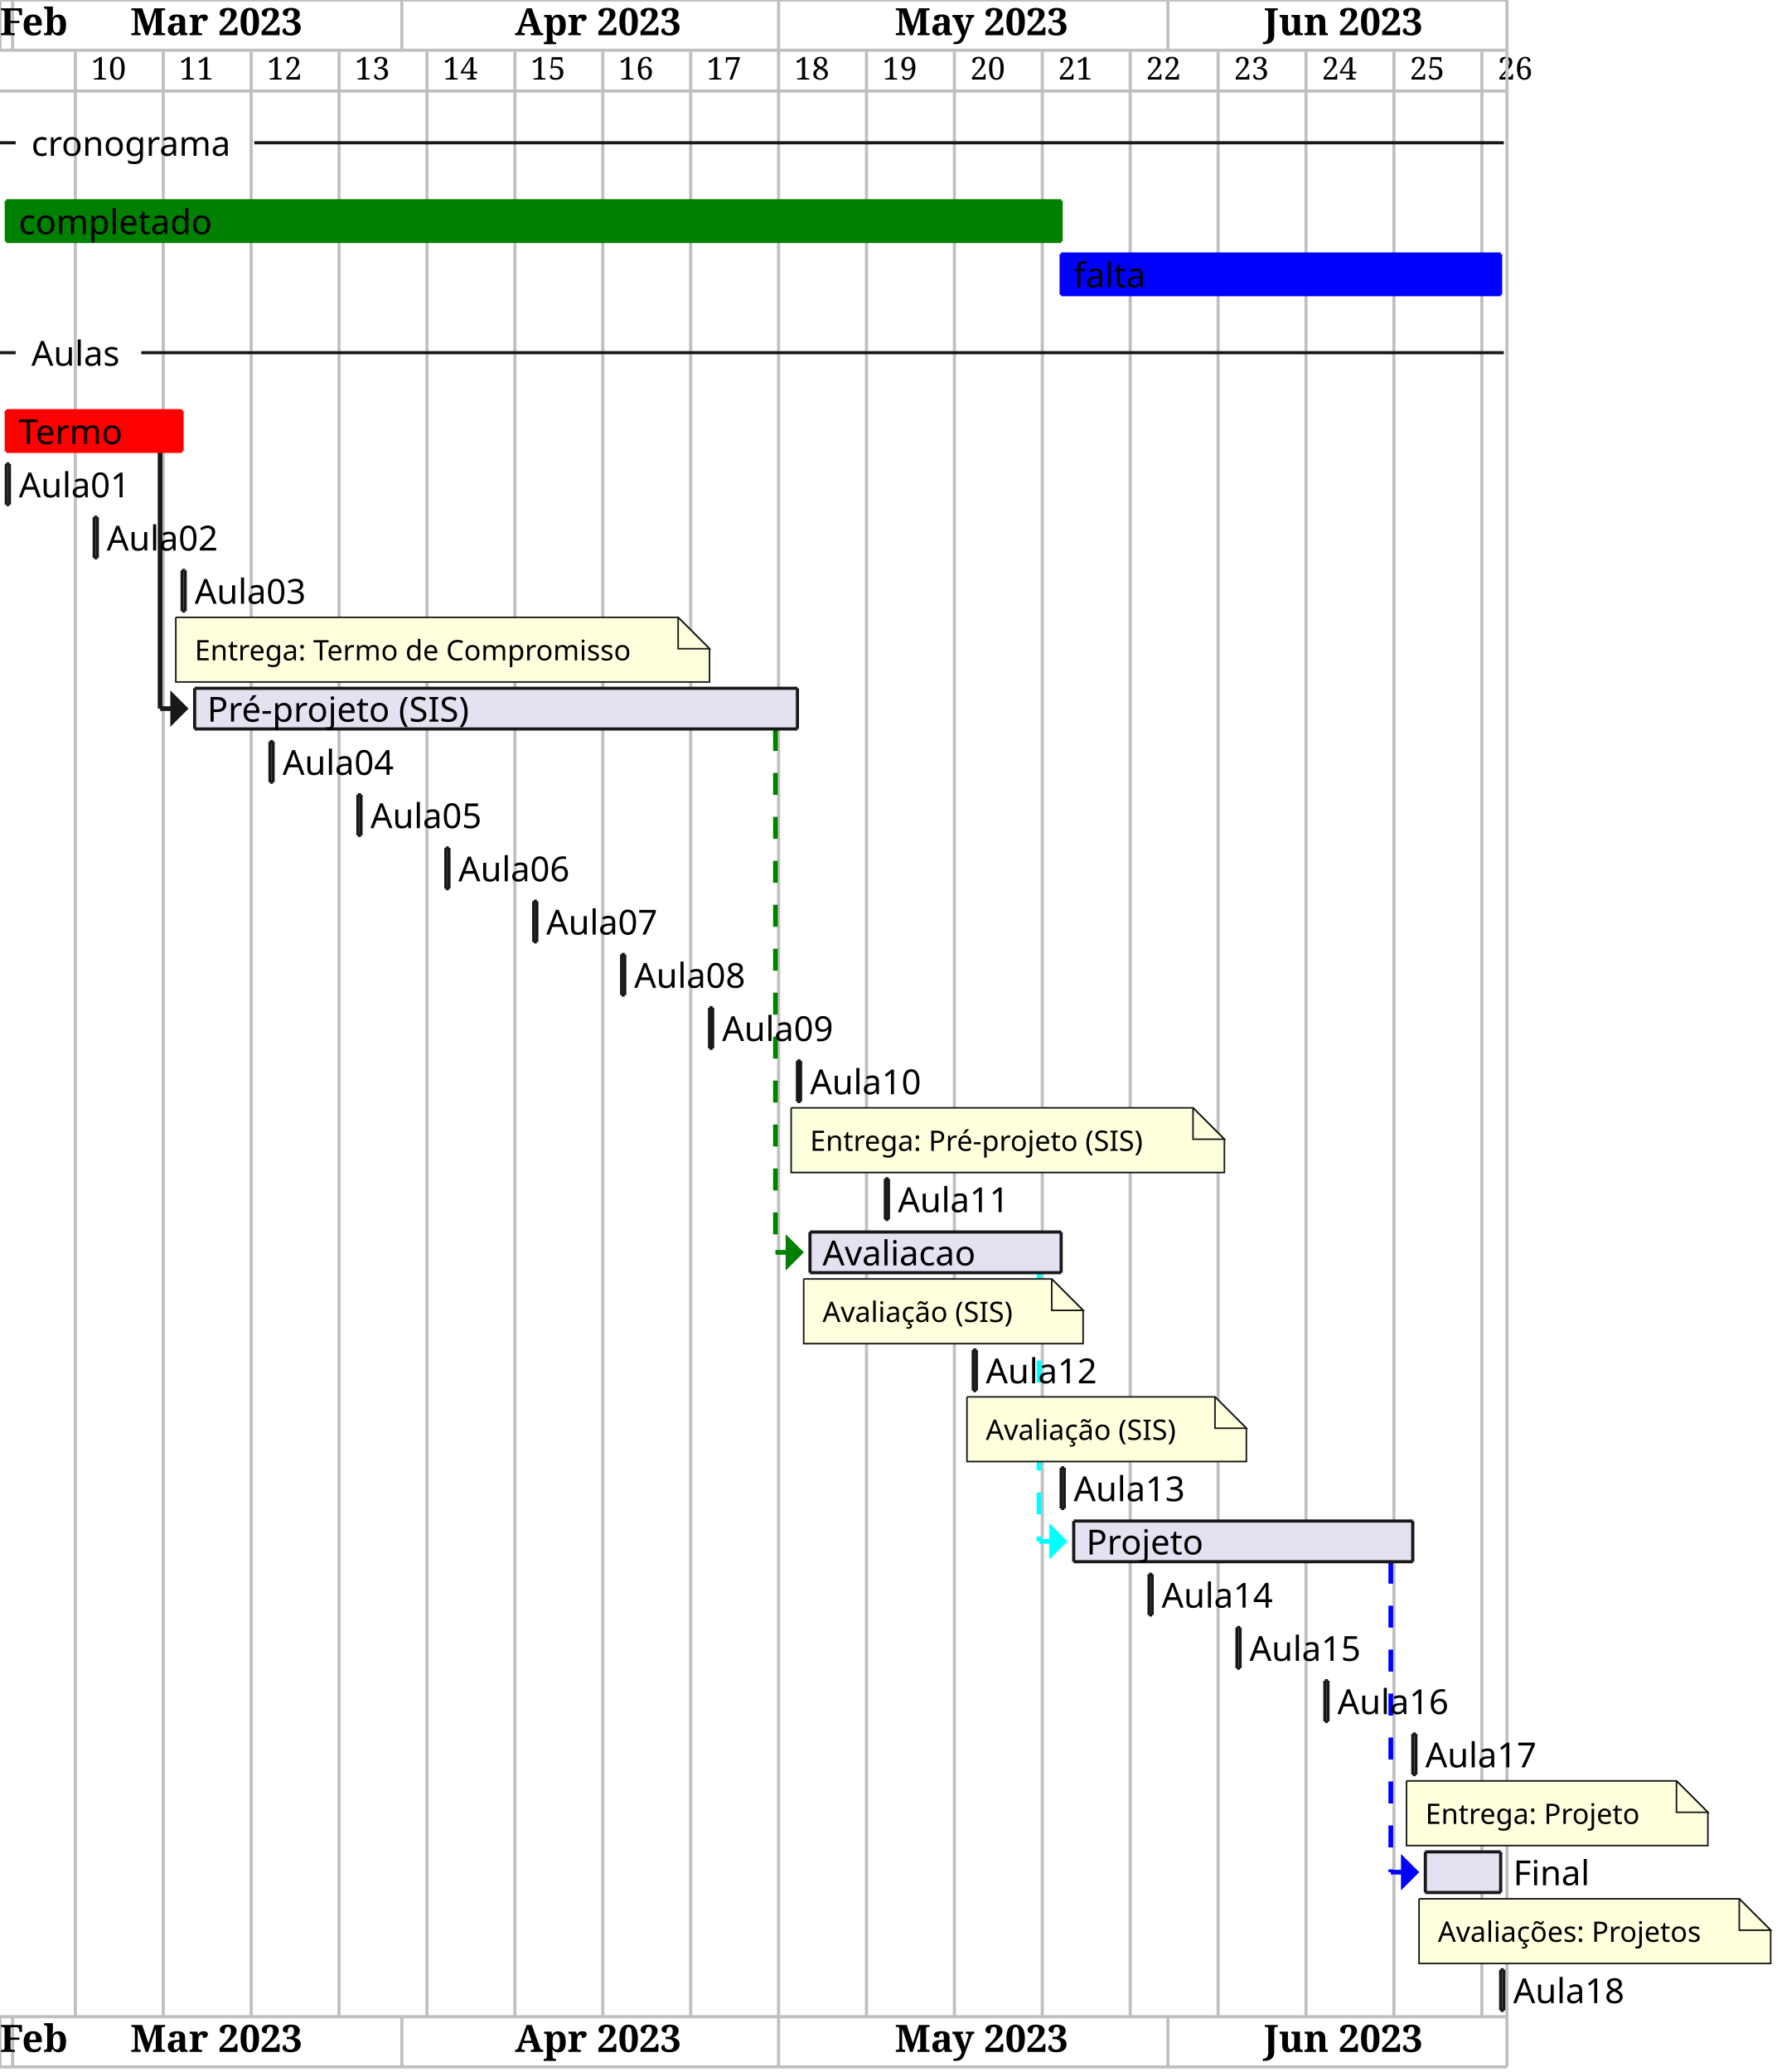
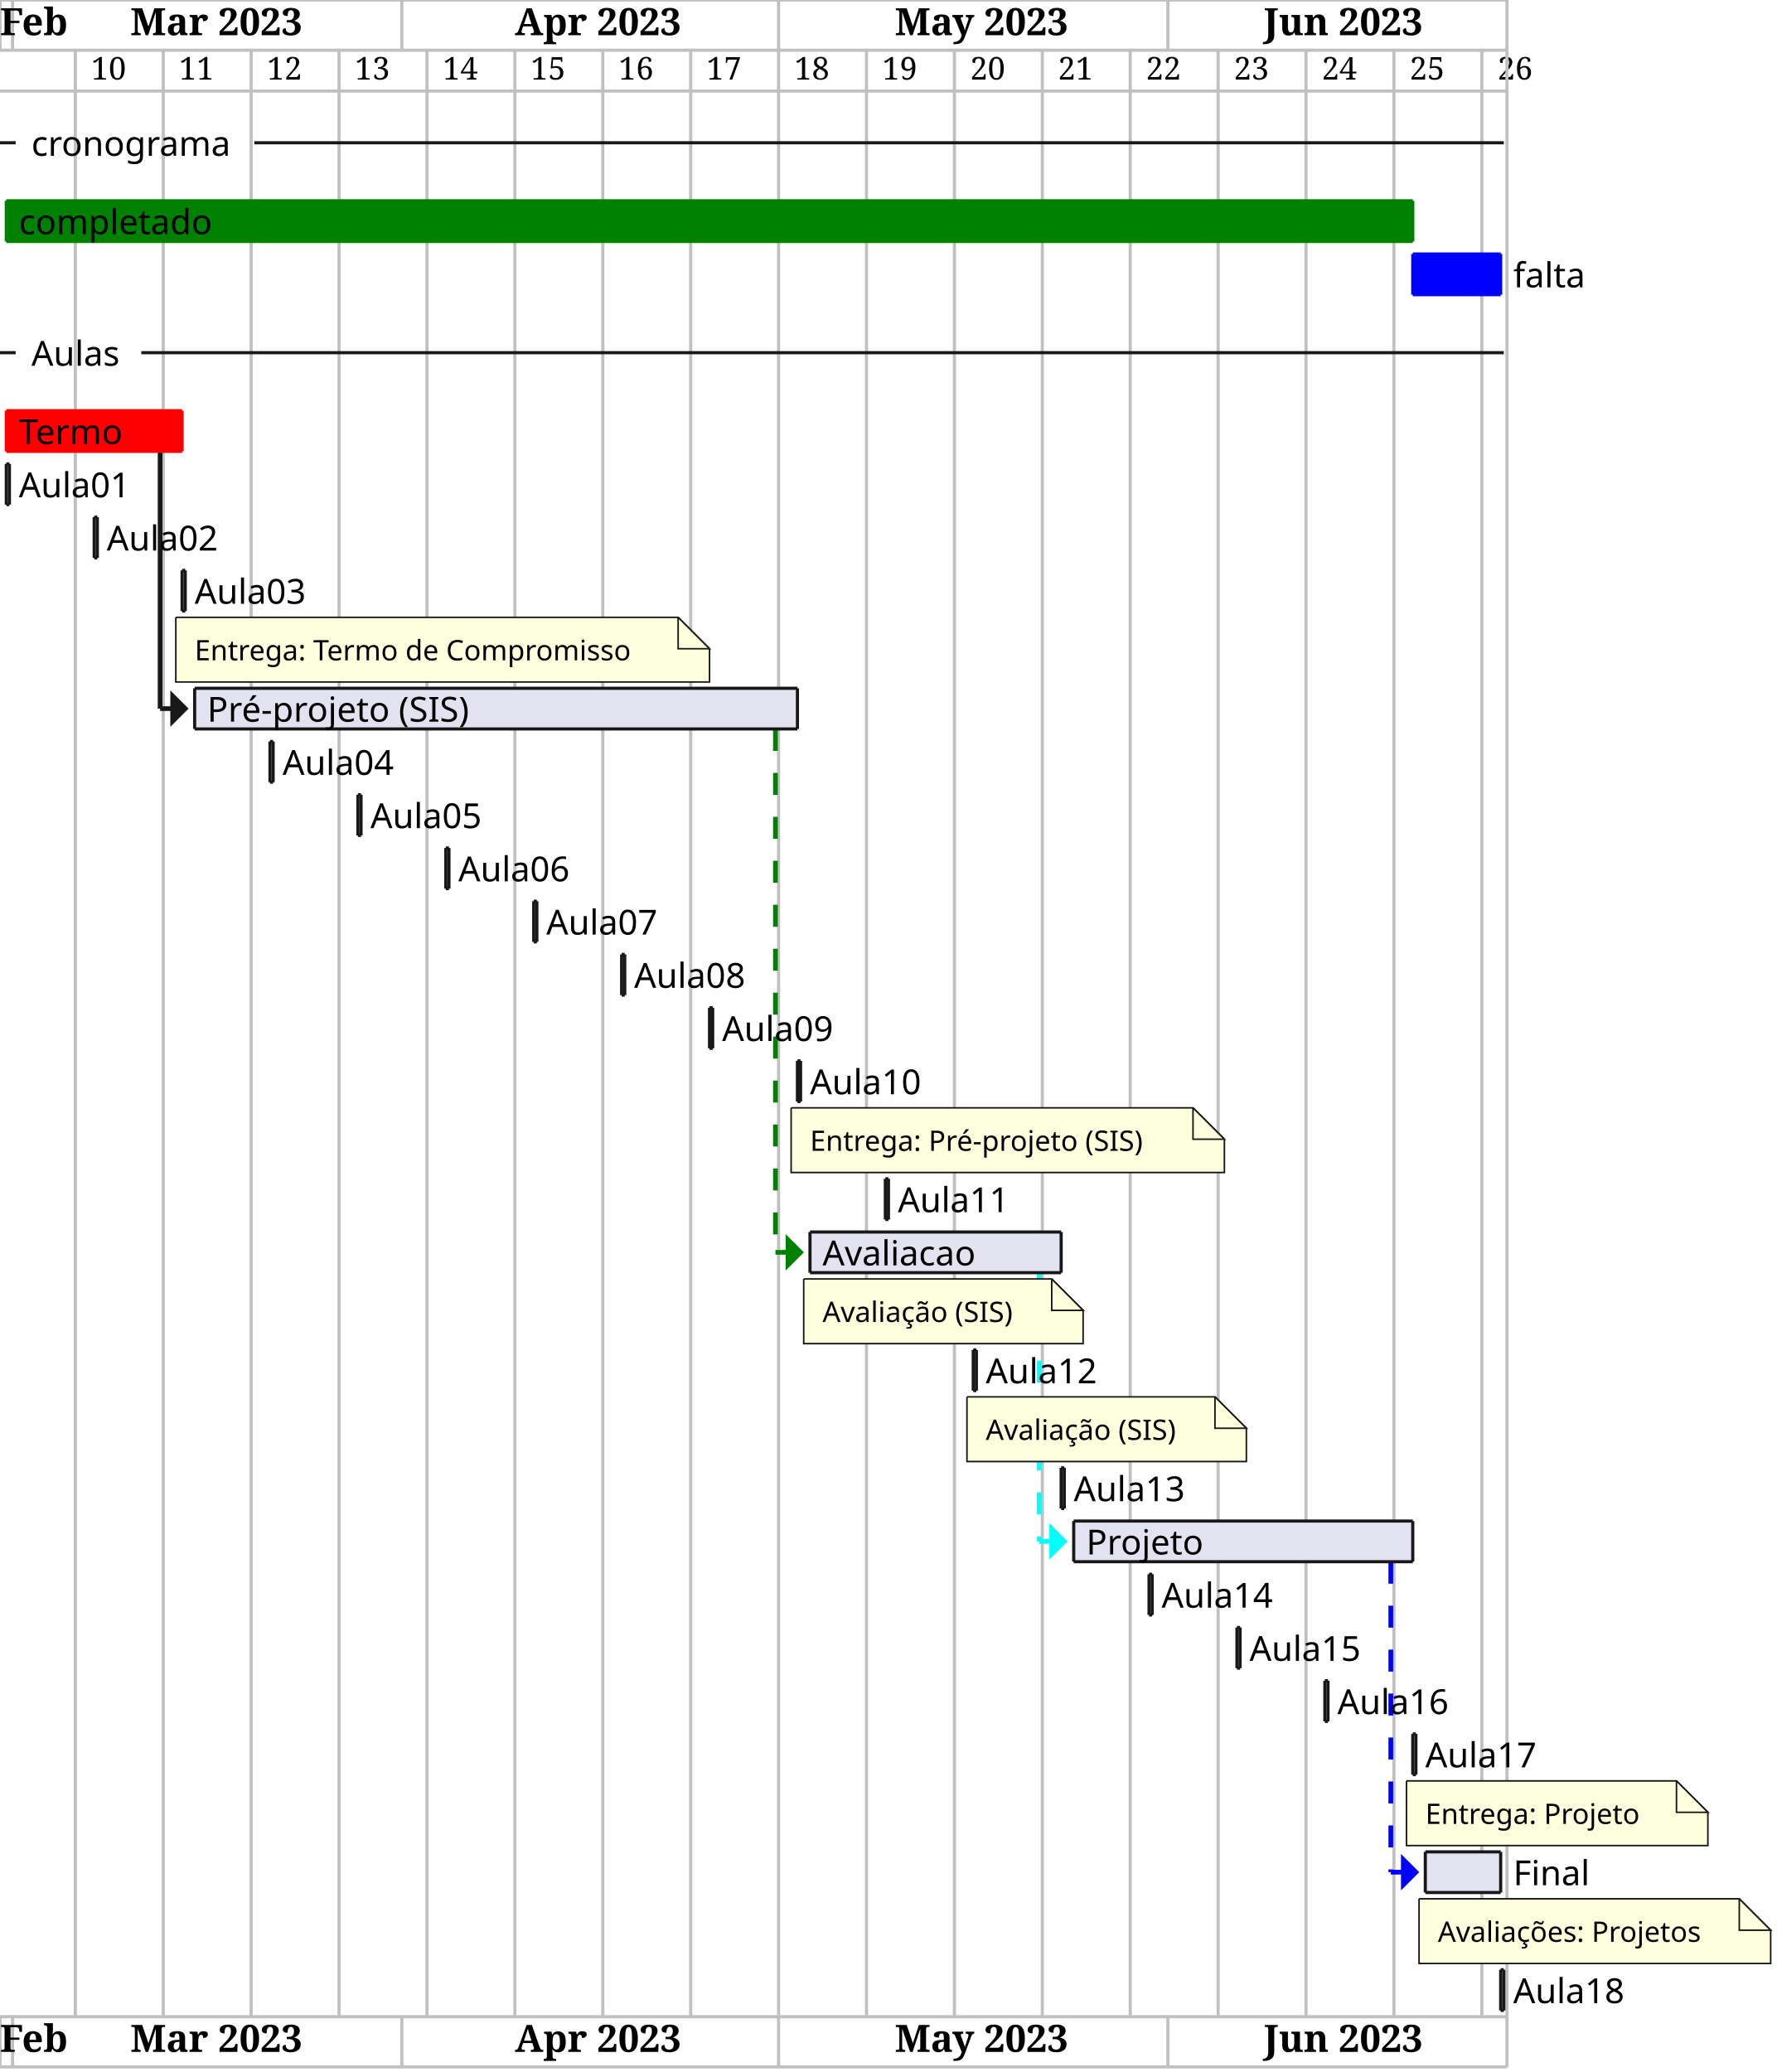
<svg xmlns="http://www.w3.org/2000/svg" contentStyleType="text/css" height="660px" preserveAspectRatio="none" style="width:566px;height:660px;background:#FFFFFF;" version="1.1" viewBox="0 0 566 660" width="566px" zoomAndPan="magnify">
  <defs />
  <g>
    <text fill="#000000" font-family="Serif" font-size="10" lengthAdjust="spacing" textLength="10" x="29" y="25.336">10</text>
    <text fill="#000000" font-family="Serif" font-size="10" lengthAdjust="spacing" textLength="10" x="57" y="25.336">11</text>
    <text fill="#000000" font-family="Serif" font-size="10" lengthAdjust="spacing" textLength="10" x="85" y="25.336">12</text>
    <text fill="#000000" font-family="Serif" font-size="10" lengthAdjust="spacing" textLength="10" x="113" y="25.336">13</text>
    <text fill="#000000" font-family="Serif" font-size="10" lengthAdjust="spacing" textLength="10" x="141" y="25.336">14</text>
    <text fill="#000000" font-family="Serif" font-size="10" lengthAdjust="spacing" textLength="10" x="169" y="25.336">15</text>
    <text fill="#000000" font-family="Serif" font-size="10" lengthAdjust="spacing" textLength="10" x="197" y="25.336">16</text>
    <text fill="#000000" font-family="Serif" font-size="10" lengthAdjust="spacing" textLength="10" x="225" y="25.336">17</text>
    <text fill="#000000" font-family="Serif" font-size="10" lengthAdjust="spacing" textLength="10" x="253" y="25.336">18</text>
    <text fill="#000000" font-family="Serif" font-size="10" lengthAdjust="spacing" textLength="10" x="281" y="25.336">19</text>
    <text fill="#000000" font-family="Serif" font-size="10" lengthAdjust="spacing" textLength="10" x="309" y="25.336">20</text>
    <text fill="#000000" font-family="Serif" font-size="10" lengthAdjust="spacing" textLength="10" x="337" y="25.336">21</text>
    <text fill="#000000" font-family="Serif" font-size="10" lengthAdjust="spacing" textLength="10" x="365" y="25.336">22</text>
    <text fill="#000000" font-family="Serif" font-size="10" lengthAdjust="spacing" textLength="10" x="393" y="25.336">23</text>
    <text fill="#000000" font-family="Serif" font-size="10" lengthAdjust="spacing" textLength="10" x="421" y="25.336">24</text>
    <text fill="#000000" font-family="Serif" font-size="10" lengthAdjust="spacing" textLength="10" x="449" y="25.336">25</text>
    <text fill="#000000" font-family="Serif" font-size="10" lengthAdjust="spacing" textLength="10" x="477" y="25.336">26</text>
    <line style="stroke:#C0C0C0;stroke-width:1.0;" x1="24" x2="24" y1="16" y2="642.385" />
    <line style="stroke:#C0C0C0;stroke-width:1.0;" x1="52" x2="52" y1="16" y2="642.385" />
    <line style="stroke:#C0C0C0;stroke-width:1.0;" x1="80" x2="80" y1="16" y2="642.385" />
    <line style="stroke:#C0C0C0;stroke-width:1.0;" x1="108" x2="108" y1="16" y2="642.385" />
    <line style="stroke:#C0C0C0;stroke-width:1.0;" x1="136" x2="136" y1="16" y2="642.385" />
    <line style="stroke:#C0C0C0;stroke-width:1.0;" x1="164" x2="164" y1="16" y2="642.385" />
    <line style="stroke:#C0C0C0;stroke-width:1.0;" x1="192" x2="192" y1="16" y2="642.385" />
    <line style="stroke:#C0C0C0;stroke-width:1.0;" x1="220" x2="220" y1="16" y2="642.385" />
    <line style="stroke:#C0C0C0;stroke-width:1.0;" x1="248" x2="248" y1="16" y2="642.385" />
    <line style="stroke:#C0C0C0;stroke-width:1.0;" x1="276" x2="276" y1="16" y2="642.385" />
    <line style="stroke:#C0C0C0;stroke-width:1.0;" x1="304" x2="304" y1="16" y2="642.385" />
    <line style="stroke:#C0C0C0;stroke-width:1.0;" x1="332" x2="332" y1="16" y2="642.385" />
    <line style="stroke:#C0C0C0;stroke-width:1.0;" x1="360" x2="360" y1="16" y2="642.385" />
    <line style="stroke:#C0C0C0;stroke-width:1.0;" x1="388" x2="388" y1="16" y2="642.385" />
    <line style="stroke:#C0C0C0;stroke-width:1.0;" x1="416" x2="416" y1="16" y2="642.385" />
    <line style="stroke:#C0C0C0;stroke-width:1.0;" x1="444" x2="444" y1="16" y2="642.385" />
    <line style="stroke:#C0C0C0;stroke-width:1.0;" x1="472" x2="472" y1="16" y2="642.385" />
    <line style="stroke:#C0C0C0;stroke-width:1.0;" x1="480" x2="480" y1="16" y2="642.385" />
    <line style="stroke:#C0C0C0;stroke-width:1.0;" x1="0" x2="0" y1="0" y2="16" />
    <line style="stroke:#C0C0C0;stroke-width:1.0;" x1="4" x2="4" y1="0" y2="16" />
    <text fill="#000000" font-family="Serif" font-size="12" font-weight="bold" lengthAdjust="spacing" textLength="19" x="0" y="11.203">Feb</text>
    <line style="stroke:#C0C0C0;stroke-width:1.0;" x1="128" x2="128" y1="0" y2="16" />
    <text fill="#000000" font-family="Serif" font-size="12" font-weight="bold" lengthAdjust="spacing" textLength="49" x="41.5" y="11.203">Mar 2023</text>
    <line style="stroke:#C0C0C0;stroke-width:1.0;" x1="248" x2="248" y1="0" y2="16" />
    <text fill="#000000" font-family="Serif" font-size="12" font-weight="bold" lengthAdjust="spacing" textLength="48" x="164" y="11.203">Apr 2023</text>
    <line style="stroke:#C0C0C0;stroke-width:1.0;" x1="372" x2="372" y1="0" y2="16" />
    <text fill="#000000" font-family="Serif" font-size="12" font-weight="bold" lengthAdjust="spacing" textLength="50" x="285" y="11.203">May 2023</text>
    <line style="stroke:#C0C0C0;stroke-width:1.0;" x1="480" x2="480" y1="0" y2="16" />
    <text fill="#000000" font-family="Serif" font-size="12" font-weight="bold" lengthAdjust="spacing" textLength="47" x="402.5" y="11.203">Jun 2023</text>
    <line style="stroke:#C0C0C0;stroke-width:1.0;" x1="0" x2="480" y1="0" y2="0" />
    <line style="stroke:#C0C0C0;stroke-width:1.0;" x1="0" x2="480" y1="16" y2="16" />
    <line style="stroke:#C0C0C0;stroke-width:1.0;" x1="0" x2="480" y1="29" y2="29" />
    <line style="stroke:#181818;stroke-width:1.5;" x1="51" x2="51" y1="143.775" y2="225.718" />
    <line style="stroke:#181818;stroke-width:1.5;" x1="51" x2="59" y1="225.718" y2="225.718" />
    <polygon fill="#181818" points="55,221.718,55,225.718,55,229.718,59,225.718" style="stroke:#181818;stroke-width:1.5;" />
    <line style="stroke:#008000;stroke-width:1.5;stroke-dasharray:7.0,7.0;" x1="247" x2="247" y1="232.195" y2="398.913" />
    <line style="stroke:#008000;stroke-width:1.5;stroke-dasharray:7.0,7.0;" x1="247" x2="255" y1="398.913" y2="398.913" />
    <polygon fill="#008000" points="251,394.913,251,398.913,251,402.913,255,398.913" style="stroke:#008000;stroke-width:1.5;" />
    <line style="stroke:#00FFFF;stroke-width:1.5;stroke-dasharray:7.0,7.0;" x1="331" x2="331" y1="405.391" y2="490.978" />
    <line style="stroke:#00FFFF;stroke-width:1.5;stroke-dasharray:7.0,7.0;" x1="331" x2="339" y1="490.978" y2="490.978" />
    <polygon fill="#00FFFF" points="335,486.978,335,490.978,335,494.978,339,490.978" style="stroke:#00FFFF;stroke-width:1.5;" />
    <line style="stroke:#0000FF;stroke-width:1.5;stroke-dasharray:7.0,7.0;" x1="443" x2="443" y1="497.455" y2="596.352" />
    <line style="stroke:#0000FF;stroke-width:1.5;stroke-dasharray:7.0,7.0;" x1="443" x2="451" y1="596.352" y2="596.352" />
    <polygon fill="#0000FF" points="447,592.352,447,596.352,447,600.352,451,596.352" style="stroke:#0000FF;stroke-width:1.5;" />
    <line style="stroke:#181818;stroke-width:1.0;" x1="0" x2="5" y1="45.477" y2="45.477" />
    <line style="stroke:#181818;stroke-width:1.0;" x1="81" x2="479" y1="45.477" y2="45.477" />
-     <rect fill="#008000" height="12.955" style="stroke:none;stroke-width:1.0;" width="336" x="2" y="63.955" />
-     <line style="stroke:#008000;stroke-width:1.0;" x1="2" x2="338" y1="63.955" y2="63.955" />
-     <line style="stroke:#008000;stroke-width:1.0;" x1="2" x2="338" y1="76.91" y2="76.91" />
+     <rect fill="#008000" height="12.955" style="stroke:none;stroke-width:1.0;" width="448" x="2" y="63.955" />
+     <line style="stroke:#008000;stroke-width:1.0;" x1="2" x2="450" y1="63.955" y2="63.955" />
+     <line style="stroke:#008000;stroke-width:1.0;" x1="2" x2="450" y1="76.91" y2="76.91" />
    <line style="stroke:#008000;stroke-width:1.0;" x1="2" x2="2" y1="63.955" y2="76.91" />
-     <line style="stroke:#008000;stroke-width:1.0;" x1="338" x2="338" y1="63.955" y2="76.91" />
-     <rect fill="#0000FF" height="12.955" style="stroke:none;stroke-width:1.0;" width="140" x="338" y="80.91" />
-     <line style="stroke:#0000FF;stroke-width:1.0;" x1="338" x2="478" y1="80.91" y2="80.91" />
-     <line style="stroke:#0000FF;stroke-width:1.0;" x1="338" x2="478" y1="93.865" y2="93.865" />
-     <line style="stroke:#0000FF;stroke-width:1.0;" x1="338" x2="338" y1="80.91" y2="93.865" />
+     <line style="stroke:#008000;stroke-width:1.0;" x1="450" x2="450" y1="63.955" y2="76.91" />
+     <rect fill="#0000FF" height="12.955" style="stroke:none;stroke-width:1.0;" width="28" x="450" y="80.91" />
+     <line style="stroke:#0000FF;stroke-width:1.0;" x1="450" x2="478" y1="80.91" y2="80.91" />
+     <line style="stroke:#0000FF;stroke-width:1.0;" x1="450" x2="478" y1="93.865" y2="93.865" />
+     <line style="stroke:#0000FF;stroke-width:1.0;" x1="450" x2="450" y1="80.91" y2="93.865" />
    <line style="stroke:#0000FF;stroke-width:1.0;" x1="478" x2="478" y1="80.91" y2="93.865" />
    <line style="stroke:#181818;stroke-width:1.0;" x1="0" x2="5" y1="112.343" y2="112.343" />
    <line style="stroke:#181818;stroke-width:1.0;" x1="45" x2="479" y1="112.343" y2="112.343" />
    <rect fill="#FF0000" height="12.955" style="stroke:none;stroke-width:1.0;" width="56" x="2" y="130.82" />
    <line style="stroke:#FF0000;stroke-width:1.0;" x1="2" x2="58" y1="130.82" y2="130.82" />
    <line style="stroke:#FF0000;stroke-width:1.0;" x1="2" x2="58" y1="143.775" y2="143.775" />
    <line style="stroke:#FF0000;stroke-width:1.0;" x1="2" x2="2" y1="130.82" y2="143.775" />
    <line style="stroke:#FF0000;stroke-width:1.0;" x1="58" x2="58" y1="130.82" y2="143.775" />
    <rect fill="#E2E2F0" height="12.955" style="stroke:none;stroke-width:1.0;" width="1" x="2" y="147.775" />
    <line style="stroke:#181818;stroke-width:1.0;" x1="2" x2="3" y1="147.775" y2="147.775" />
    <line style="stroke:#181818;stroke-width:1.0;" x1="2" x2="3" y1="160.731" y2="160.731" />
    <line style="stroke:#181818;stroke-width:1.0;" x1="2" x2="2" y1="147.775" y2="160.731" />
    <line style="stroke:#181818;stroke-width:1.0;" x1="3" x2="3" y1="147.775" y2="160.731" />
    <rect fill="#E2E2F0" height="12.955" style="stroke:none;stroke-width:1.0;" width="1" x="30" y="164.731" />
    <line style="stroke:#181818;stroke-width:1.0;" x1="30" x2="31" y1="164.731" y2="164.731" />
    <line style="stroke:#181818;stroke-width:1.0;" x1="30" x2="31" y1="177.685" y2="177.685" />
    <line style="stroke:#181818;stroke-width:1.0;" x1="30" x2="30" y1="164.731" y2="177.685" />
    <line style="stroke:#181818;stroke-width:1.0;" x1="31" x2="31" y1="164.731" y2="177.685" />
    <path d="M56,196.641 L56,217.24 L226,217.24 L226,206.641 L216,196.641 L56,196.641 " fill="#FEFFDD" style="stroke:#181818;stroke-width:0.5;" />
    <path d="M216,196.641 L216,206.641 L226,206.641 L216,196.641 " fill="#FEFFDD" style="stroke:#181818;stroke-width:0.5;" />
    <text fill="#000000" font-family="sans-serif" font-size="9" lengthAdjust="spacing" textLength="149" x="62" y="210.342">Entrega: Termo de Compromisso</text>
    <rect fill="#E2E2F0" height="12.955" style="stroke:none;stroke-width:1.0;" width="1" x="58" y="181.685" />
    <line style="stroke:#181818;stroke-width:1.0;" x1="58" x2="59" y1="181.685" y2="181.685" />
    <line style="stroke:#181818;stroke-width:1.0;" x1="58" x2="59" y1="194.641" y2="194.641" />
    <line style="stroke:#181818;stroke-width:1.0;" x1="58" x2="58" y1="181.685" y2="194.641" />
    <line style="stroke:#181818;stroke-width:1.0;" x1="59" x2="59" y1="181.685" y2="194.641" />
    <rect fill="#E2E2F0" height="12.955" style="stroke:none;stroke-width:1.0;" width="192" x="62" y="219.24" />
    <line style="stroke:#181818;stroke-width:1.0;" x1="62" x2="254" y1="219.24" y2="219.24" />
    <line style="stroke:#181818;stroke-width:1.0;" x1="62" x2="254" y1="232.195" y2="232.195" />
    <line style="stroke:#181818;stroke-width:1.0;" x1="62" x2="62" y1="219.24" y2="232.195" />
    <line style="stroke:#181818;stroke-width:1.0;" x1="254" x2="254" y1="219.24" y2="232.195" />
    <rect fill="#E2E2F0" height="12.955" style="stroke:none;stroke-width:1.0;" width="1" x="86" y="236.195" />
    <line style="stroke:#181818;stroke-width:1.0;" x1="86" x2="87" y1="236.195" y2="236.195" />
    <line style="stroke:#181818;stroke-width:1.0;" x1="86" x2="87" y1="249.15" y2="249.15" />
    <line style="stroke:#181818;stroke-width:1.0;" x1="86" x2="86" y1="236.195" y2="249.15" />
    <line style="stroke:#181818;stroke-width:1.0;" x1="87" x2="87" y1="236.195" y2="249.15" />
    <rect fill="#E2E2F0" height="12.955" style="stroke:none;stroke-width:1.0;" width="1" x="114" y="253.15" />
    <line style="stroke:#181818;stroke-width:1.0;" x1="114" x2="115" y1="253.15" y2="253.15" />
    <line style="stroke:#181818;stroke-width:1.0;" x1="114" x2="115" y1="266.106" y2="266.106" />
    <line style="stroke:#181818;stroke-width:1.0;" x1="114" x2="114" y1="253.15" y2="266.106" />
    <line style="stroke:#181818;stroke-width:1.0;" x1="115" x2="115" y1="253.15" y2="266.106" />
    <rect fill="#E2E2F0" height="12.955" style="stroke:none;stroke-width:1.0;" width="1" x="142" y="270.106" />
    <line style="stroke:#181818;stroke-width:1.0;" x1="142" x2="143" y1="270.106" y2="270.106" />
    <line style="stroke:#181818;stroke-width:1.0;" x1="142" x2="143" y1="283.06" y2="283.06" />
    <line style="stroke:#181818;stroke-width:1.0;" x1="142" x2="142" y1="270.106" y2="283.06" />
    <line style="stroke:#181818;stroke-width:1.0;" x1="143" x2="143" y1="270.106" y2="283.06" />
    <rect fill="#E2E2F0" height="12.955" style="stroke:none;stroke-width:1.0;" width="1" x="170" y="287.06" />
    <line style="stroke:#181818;stroke-width:1.0;" x1="170" x2="171" y1="287.06" y2="287.06" />
    <line style="stroke:#181818;stroke-width:1.0;" x1="170" x2="171" y1="300.016" y2="300.016" />
    <line style="stroke:#181818;stroke-width:1.0;" x1="170" x2="170" y1="287.06" y2="300.016" />
    <line style="stroke:#181818;stroke-width:1.0;" x1="171" x2="171" y1="287.06" y2="300.016" />
    <rect fill="#E2E2F0" height="12.955" style="stroke:none;stroke-width:1.0;" width="1" x="198" y="304.016" />
    <line style="stroke:#181818;stroke-width:1.0;" x1="198" x2="199" y1="304.016" y2="304.016" />
    <line style="stroke:#181818;stroke-width:1.0;" x1="198" x2="199" y1="316.971" y2="316.971" />
    <line style="stroke:#181818;stroke-width:1.0;" x1="198" x2="198" y1="304.016" y2="316.971" />
    <line style="stroke:#181818;stroke-width:1.0;" x1="199" x2="199" y1="304.016" y2="316.971" />
    <rect fill="#E2E2F0" height="12.955" style="stroke:none;stroke-width:1.0;" width="1" x="226" y="320.971" />
    <line style="stroke:#181818;stroke-width:1.0;" x1="226" x2="227" y1="320.971" y2="320.971" />
    <line style="stroke:#181818;stroke-width:1.0;" x1="226" x2="227" y1="333.926" y2="333.926" />
    <line style="stroke:#181818;stroke-width:1.0;" x1="226" x2="226" y1="320.971" y2="333.926" />
    <line style="stroke:#181818;stroke-width:1.0;" x1="227" x2="227" y1="320.971" y2="333.926" />
    <path d="M252,352.881 L252,373.481 L390,373.481 L390,362.881 L380,352.881 L252,352.881 " fill="#FEFFDD" style="stroke:#181818;stroke-width:0.5;" />
    <path d="M380,352.881 L380,362.881 L390,362.881 L380,352.881 " fill="#FEFFDD" style="stroke:#181818;stroke-width:0.5;" />
    <text fill="#000000" font-family="sans-serif" font-size="9" lengthAdjust="spacing" textLength="114" x="258" y="366.582">Entrega: Pré-projeto (SIS)</text>
    <rect fill="#E2E2F0" height="12.955" style="stroke:none;stroke-width:1.0;" width="1" x="254" y="337.926" />
    <line style="stroke:#181818;stroke-width:1.0;" x1="254" x2="255" y1="337.926" y2="337.926" />
    <line style="stroke:#181818;stroke-width:1.0;" x1="254" x2="255" y1="350.881" y2="350.881" />
    <line style="stroke:#181818;stroke-width:1.0;" x1="254" x2="254" y1="337.926" y2="350.881" />
    <line style="stroke:#181818;stroke-width:1.0;" x1="255" x2="255" y1="337.926" y2="350.881" />
    <rect fill="#E2E2F0" height="12.955" style="stroke:none;stroke-width:1.0;" width="1" x="282" y="375.481" />
    <line style="stroke:#181818;stroke-width:1.0;" x1="282" x2="283" y1="375.481" y2="375.481" />
    <line style="stroke:#181818;stroke-width:1.0;" x1="282" x2="283" y1="388.435" y2="388.435" />
    <line style="stroke:#181818;stroke-width:1.0;" x1="282" x2="282" y1="375.481" y2="388.435" />
    <line style="stroke:#181818;stroke-width:1.0;" x1="283" x2="283" y1="375.481" y2="388.435" />
    <path d="M256,407.391 L256,427.99 L345,427.99 L345,417.391 L335,407.391 L256,407.391 " fill="#FEFFDD" style="stroke:#181818;stroke-width:0.5;" />
    <path d="M335,407.391 L335,417.391 L345,417.391 L335,407.391 " fill="#FEFFDD" style="stroke:#181818;stroke-width:0.5;" />
    <text fill="#000000" font-family="sans-serif" font-size="9" lengthAdjust="spacing" textLength="65" x="262" y="421.092">Avaliação (SIS)</text>
    <rect fill="#E2E2F0" height="12.955" style="stroke:none;stroke-width:1.0;" width="80" x="258" y="392.435" />
    <line style="stroke:#181818;stroke-width:1.0;" x1="258" x2="338" y1="392.435" y2="392.435" />
    <line style="stroke:#181818;stroke-width:1.0;" x1="258" x2="338" y1="405.391" y2="405.391" />
    <line style="stroke:#181818;stroke-width:1.0;" x1="258" x2="258" y1="392.435" y2="405.391" />
    <line style="stroke:#181818;stroke-width:1.0;" x1="338" x2="338" y1="392.435" y2="405.391" />
    <path d="M308,444.945 L308,465.545 L397,465.545 L397,454.945 L387,444.945 L308,444.945 " fill="#FEFFDD" style="stroke:#181818;stroke-width:0.5;" />
    <path d="M387,444.945 L387,454.945 L397,454.945 L387,444.945 " fill="#FEFFDD" style="stroke:#181818;stroke-width:0.5;" />
    <text fill="#000000" font-family="sans-serif" font-size="9" lengthAdjust="spacing" textLength="65" x="314" y="458.647">Avaliação (SIS)</text>
    <rect fill="#E2E2F0" height="12.955" style="stroke:none;stroke-width:1.0;" width="1" x="310" y="429.99" />
    <line style="stroke:#181818;stroke-width:1.0;" x1="310" x2="311" y1="429.99" y2="429.99" />
    <line style="stroke:#181818;stroke-width:1.0;" x1="310" x2="311" y1="442.945" y2="442.945" />
    <line style="stroke:#181818;stroke-width:1.0;" x1="310" x2="310" y1="429.99" y2="442.945" />
    <line style="stroke:#181818;stroke-width:1.0;" x1="311" x2="311" y1="429.99" y2="442.945" />
    <rect fill="#E2E2F0" height="12.955" style="stroke:none;stroke-width:1.0;" width="1" x="338" y="467.545" />
    <line style="stroke:#181818;stroke-width:1.0;" x1="338" x2="339" y1="467.545" y2="467.545" />
    <line style="stroke:#181818;stroke-width:1.0;" x1="338" x2="339" y1="480.5" y2="480.5" />
    <line style="stroke:#181818;stroke-width:1.0;" x1="338" x2="338" y1="467.545" y2="480.5" />
    <line style="stroke:#181818;stroke-width:1.0;" x1="339" x2="339" y1="467.545" y2="480.5" />
    <rect fill="#E2E2F0" height="12.955" style="stroke:none;stroke-width:1.0;" width="108" x="342" y="484.5" />
    <line style="stroke:#181818;stroke-width:1.0;" x1="342" x2="450" y1="484.5" y2="484.5" />
    <line style="stroke:#181818;stroke-width:1.0;" x1="342" x2="450" y1="497.455" y2="497.455" />
    <line style="stroke:#181818;stroke-width:1.0;" x1="342" x2="342" y1="484.5" y2="497.455" />
    <line style="stroke:#181818;stroke-width:1.0;" x1="450" x2="450" y1="484.5" y2="497.455" />
    <rect fill="#E2E2F0" height="12.955" style="stroke:none;stroke-width:1.0;" width="1" x="366" y="501.455" />
    <line style="stroke:#181818;stroke-width:1.0;" x1="366" x2="367" y1="501.455" y2="501.455" />
    <line style="stroke:#181818;stroke-width:1.0;" x1="366" x2="367" y1="514.41" y2="514.41" />
    <line style="stroke:#181818;stroke-width:1.0;" x1="366" x2="366" y1="501.455" y2="514.41" />
    <line style="stroke:#181818;stroke-width:1.0;" x1="367" x2="367" y1="501.455" y2="514.41" />
    <rect fill="#E2E2F0" height="12.955" style="stroke:none;stroke-width:1.0;" width="1" x="394" y="518.41" />
    <line style="stroke:#181818;stroke-width:1.0;" x1="394" x2="395" y1="518.41" y2="518.41" />
    <line style="stroke:#181818;stroke-width:1.0;" x1="394" x2="395" y1="531.365" y2="531.365" />
    <line style="stroke:#181818;stroke-width:1.0;" x1="394" x2="394" y1="518.41" y2="531.365" />
    <line style="stroke:#181818;stroke-width:1.0;" x1="395" x2="395" y1="518.41" y2="531.365" />
    <rect fill="#E2E2F0" height="12.955" style="stroke:none;stroke-width:1.0;" width="1" x="422" y="535.365" />
    <line style="stroke:#181818;stroke-width:1.0;" x1="422" x2="423" y1="535.365" y2="535.365" />
    <line style="stroke:#181818;stroke-width:1.0;" x1="422" x2="423" y1="548.32" y2="548.32" />
    <line style="stroke:#181818;stroke-width:1.0;" x1="422" x2="422" y1="535.365" y2="548.32" />
    <line style="stroke:#181818;stroke-width:1.0;" x1="423" x2="423" y1="535.365" y2="548.32" />
    <path d="M448,567.275 L448,587.875 L544,587.875 L544,577.275 L534,567.275 L448,567.275 " fill="#FEFFDD" style="stroke:#181818;stroke-width:0.5;" />
    <path d="M534,567.275 L534,577.275 L544,577.275 L534,567.275 " fill="#FEFFDD" style="stroke:#181818;stroke-width:0.5;" />
    <text fill="#000000" font-family="sans-serif" font-size="9" lengthAdjust="spacing" textLength="72" x="454" y="580.977">Entrega: Projeto</text>
    <rect fill="#E2E2F0" height="12.955" style="stroke:none;stroke-width:1.0;" width="1" x="450" y="552.32" />
    <line style="stroke:#181818;stroke-width:1.0;" x1="450" x2="451" y1="552.32" y2="552.32" />
    <line style="stroke:#181818;stroke-width:1.0;" x1="450" x2="451" y1="565.275" y2="565.275" />
    <line style="stroke:#181818;stroke-width:1.0;" x1="450" x2="450" y1="552.32" y2="565.275" />
    <line style="stroke:#181818;stroke-width:1.0;" x1="451" x2="451" y1="552.32" y2="565.275" />
    <path d="M452,604.83 L452,625.43 L564,625.43 L564,614.83 L554,604.83 L452,604.83 " fill="#FEFFDD" style="stroke:#181818;stroke-width:0.5;" />
    <path d="M554,604.83 L554,614.83 L564,614.83 L554,604.83 " fill="#FEFFDD" style="stroke:#181818;stroke-width:0.5;" />
    <text fill="#000000" font-family="sans-serif" font-size="9" lengthAdjust="spacing" textLength="91" x="458" y="618.531">Avaliações: Projetos</text>
    <rect fill="#E2E2F0" height="12.955" style="stroke:none;stroke-width:1.0;" width="24" x="454" y="589.875" />
    <line style="stroke:#181818;stroke-width:1.0;" x1="454" x2="478" y1="589.875" y2="589.875" />
    <line style="stroke:#181818;stroke-width:1.0;" x1="454" x2="478" y1="602.83" y2="602.83" />
    <line style="stroke:#181818;stroke-width:1.0;" x1="454" x2="454" y1="589.875" y2="602.83" />
    <line style="stroke:#181818;stroke-width:1.0;" x1="478" x2="478" y1="589.875" y2="602.83" />
    <rect fill="#E2E2F0" height="12.955" style="stroke:none;stroke-width:1.0;" width="1" x="478" y="627.43" />
    <line style="stroke:#181818;stroke-width:1.0;" x1="478" x2="479" y1="627.43" y2="627.43" />
    <line style="stroke:#181818;stroke-width:1.0;" x1="478" x2="479" y1="640.385" y2="640.385" />
    <line style="stroke:#181818;stroke-width:1.0;" x1="478" x2="478" y1="627.43" y2="640.385" />
    <line style="stroke:#181818;stroke-width:1.0;" x1="479" x2="479" y1="627.43" y2="640.385" />
    <text fill="#000000" font-family="sans-serif" font-size="11" lengthAdjust="spacing" textLength="66" x="10" y="49.635">cronograma</text>
    <text fill="#000000" font-family="sans-serif" font-size="11" lengthAdjust="spacing" textLength="63" x="6" y="74.59">completado</text>
-     <text fill="#000000" font-family="sans-serif" font-size="11" lengthAdjust="spacing" textLength="23" x="342" y="91.545">falta</text>
+     <text fill="#000000" font-family="sans-serif" font-size="11" lengthAdjust="spacing" textLength="23" x="482" y="91.545">falta</text>
    <text fill="#000000" font-family="sans-serif" font-size="11" lengthAdjust="spacing" textLength="30" x="10" y="116.5">Aulas</text>
    <text fill="#000000" font-family="sans-serif" font-size="11" lengthAdjust="spacing" textLength="35" x="6" y="141.455">Termo</text>
    <text fill="#000000" font-family="sans-serif" font-size="11" lengthAdjust="spacing" textLength="38" x="6" y="158.41">Aula01</text>
    <text fill="#000000" font-family="sans-serif" font-size="11" lengthAdjust="spacing" textLength="38" x="34" y="175.365">Aula02</text>
    <text fill="#000000" font-family="sans-serif" font-size="11" lengthAdjust="spacing" textLength="38" x="62" y="192.32">Aula03</text>
    <text fill="#000000" font-family="sans-serif" font-size="11" lengthAdjust="spacing" textLength="88" x="66" y="229.875">Pré-projeto (SIS)</text>
    <text fill="#000000" font-family="sans-serif" font-size="11" lengthAdjust="spacing" textLength="38" x="90" y="246.83">Aula04</text>
    <text fill="#000000" font-family="sans-serif" font-size="11" lengthAdjust="spacing" textLength="38" x="118" y="263.785">Aula05</text>
    <text fill="#000000" font-family="sans-serif" font-size="11" lengthAdjust="spacing" textLength="38" x="146" y="280.74">Aula06</text>
    <text fill="#000000" font-family="sans-serif" font-size="11" lengthAdjust="spacing" textLength="38" x="174" y="297.695">Aula07</text>
    <text fill="#000000" font-family="sans-serif" font-size="11" lengthAdjust="spacing" textLength="38" x="202" y="314.65">Aula08</text>
    <text fill="#000000" font-family="sans-serif" font-size="11" lengthAdjust="spacing" textLength="38" x="230" y="331.606">Aula09</text>
    <text fill="#000000" font-family="sans-serif" font-size="11" lengthAdjust="spacing" textLength="38" x="258" y="348.56">Aula10</text>
    <text fill="#000000" font-family="sans-serif" font-size="11" lengthAdjust="spacing" textLength="38" x="286" y="386.115">Aula11</text>
    <text fill="#000000" font-family="sans-serif" font-size="11" lengthAdjust="spacing" textLength="51" x="262" y="403.07">Avaliacao</text>
    <text fill="#000000" font-family="sans-serif" font-size="11" lengthAdjust="spacing" textLength="38" x="314" y="440.625">Aula12</text>
    <text fill="#000000" font-family="sans-serif" font-size="11" lengthAdjust="spacing" textLength="38" x="342" y="478.18">Aula13</text>
    <text fill="#000000" font-family="sans-serif" font-size="11" lengthAdjust="spacing" textLength="38" x="346" y="495.135">Projeto</text>
    <text fill="#000000" font-family="sans-serif" font-size="11" lengthAdjust="spacing" textLength="38" x="370" y="512.09">Aula14</text>
    <text fill="#000000" font-family="sans-serif" font-size="11" lengthAdjust="spacing" textLength="38" x="398" y="529.045">Aula15</text>
    <text fill="#000000" font-family="sans-serif" font-size="11" lengthAdjust="spacing" textLength="38" x="426" y="546">Aula16</text>
    <text fill="#000000" font-family="sans-serif" font-size="11" lengthAdjust="spacing" textLength="38" x="454" y="562.955">Aula17</text>
    <text fill="#000000" font-family="sans-serif" font-size="11" lengthAdjust="spacing" textLength="25" x="482" y="600.51">Final</text>
    <text fill="#000000" font-family="sans-serif" font-size="11" lengthAdjust="spacing" textLength="38" x="482" y="638.064">Aula18</text>
    <line style="stroke:#C0C0C0;stroke-width:1.0;" x1="0" x2="480" y1="642.385" y2="642.385" />
    <line style="stroke:#C0C0C0;stroke-width:1.0;" x1="0" x2="0" y1="642.385" y2="658.385" />
    <line style="stroke:#C0C0C0;stroke-width:1.0;" x1="4" x2="4" y1="642.385" y2="658.385" />
    <text fill="#000000" font-family="Serif" font-size="12" font-weight="bold" lengthAdjust="spacing" textLength="19" x="0" y="653.588">Feb</text>
    <line style="stroke:#C0C0C0;stroke-width:1.0;" x1="128" x2="128" y1="642.385" y2="658.385" />
    <text fill="#000000" font-family="Serif" font-size="12" font-weight="bold" lengthAdjust="spacing" textLength="49" x="41.5" y="653.588">Mar 2023</text>
    <line style="stroke:#C0C0C0;stroke-width:1.0;" x1="248" x2="248" y1="642.385" y2="658.385" />
    <text fill="#000000" font-family="Serif" font-size="12" font-weight="bold" lengthAdjust="spacing" textLength="48" x="164" y="653.588">Apr 2023</text>
    <line style="stroke:#C0C0C0;stroke-width:1.0;" x1="372" x2="372" y1="642.385" y2="658.385" />
    <text fill="#000000" font-family="Serif" font-size="12" font-weight="bold" lengthAdjust="spacing" textLength="50" x="285" y="653.588">May 2023</text>
    <line style="stroke:#C0C0C0;stroke-width:1.0;" x1="480" x2="480" y1="642.385" y2="658.385" />
    <text fill="#000000" font-family="Serif" font-size="12" font-weight="bold" lengthAdjust="spacing" textLength="47" x="402.5" y="653.588">Jun 2023</text>
    <line style="stroke:#C0C0C0;stroke-width:1.0;" x1="0" x2="480" y1="658.385" y2="658.385" />
  </g>
</svg>
